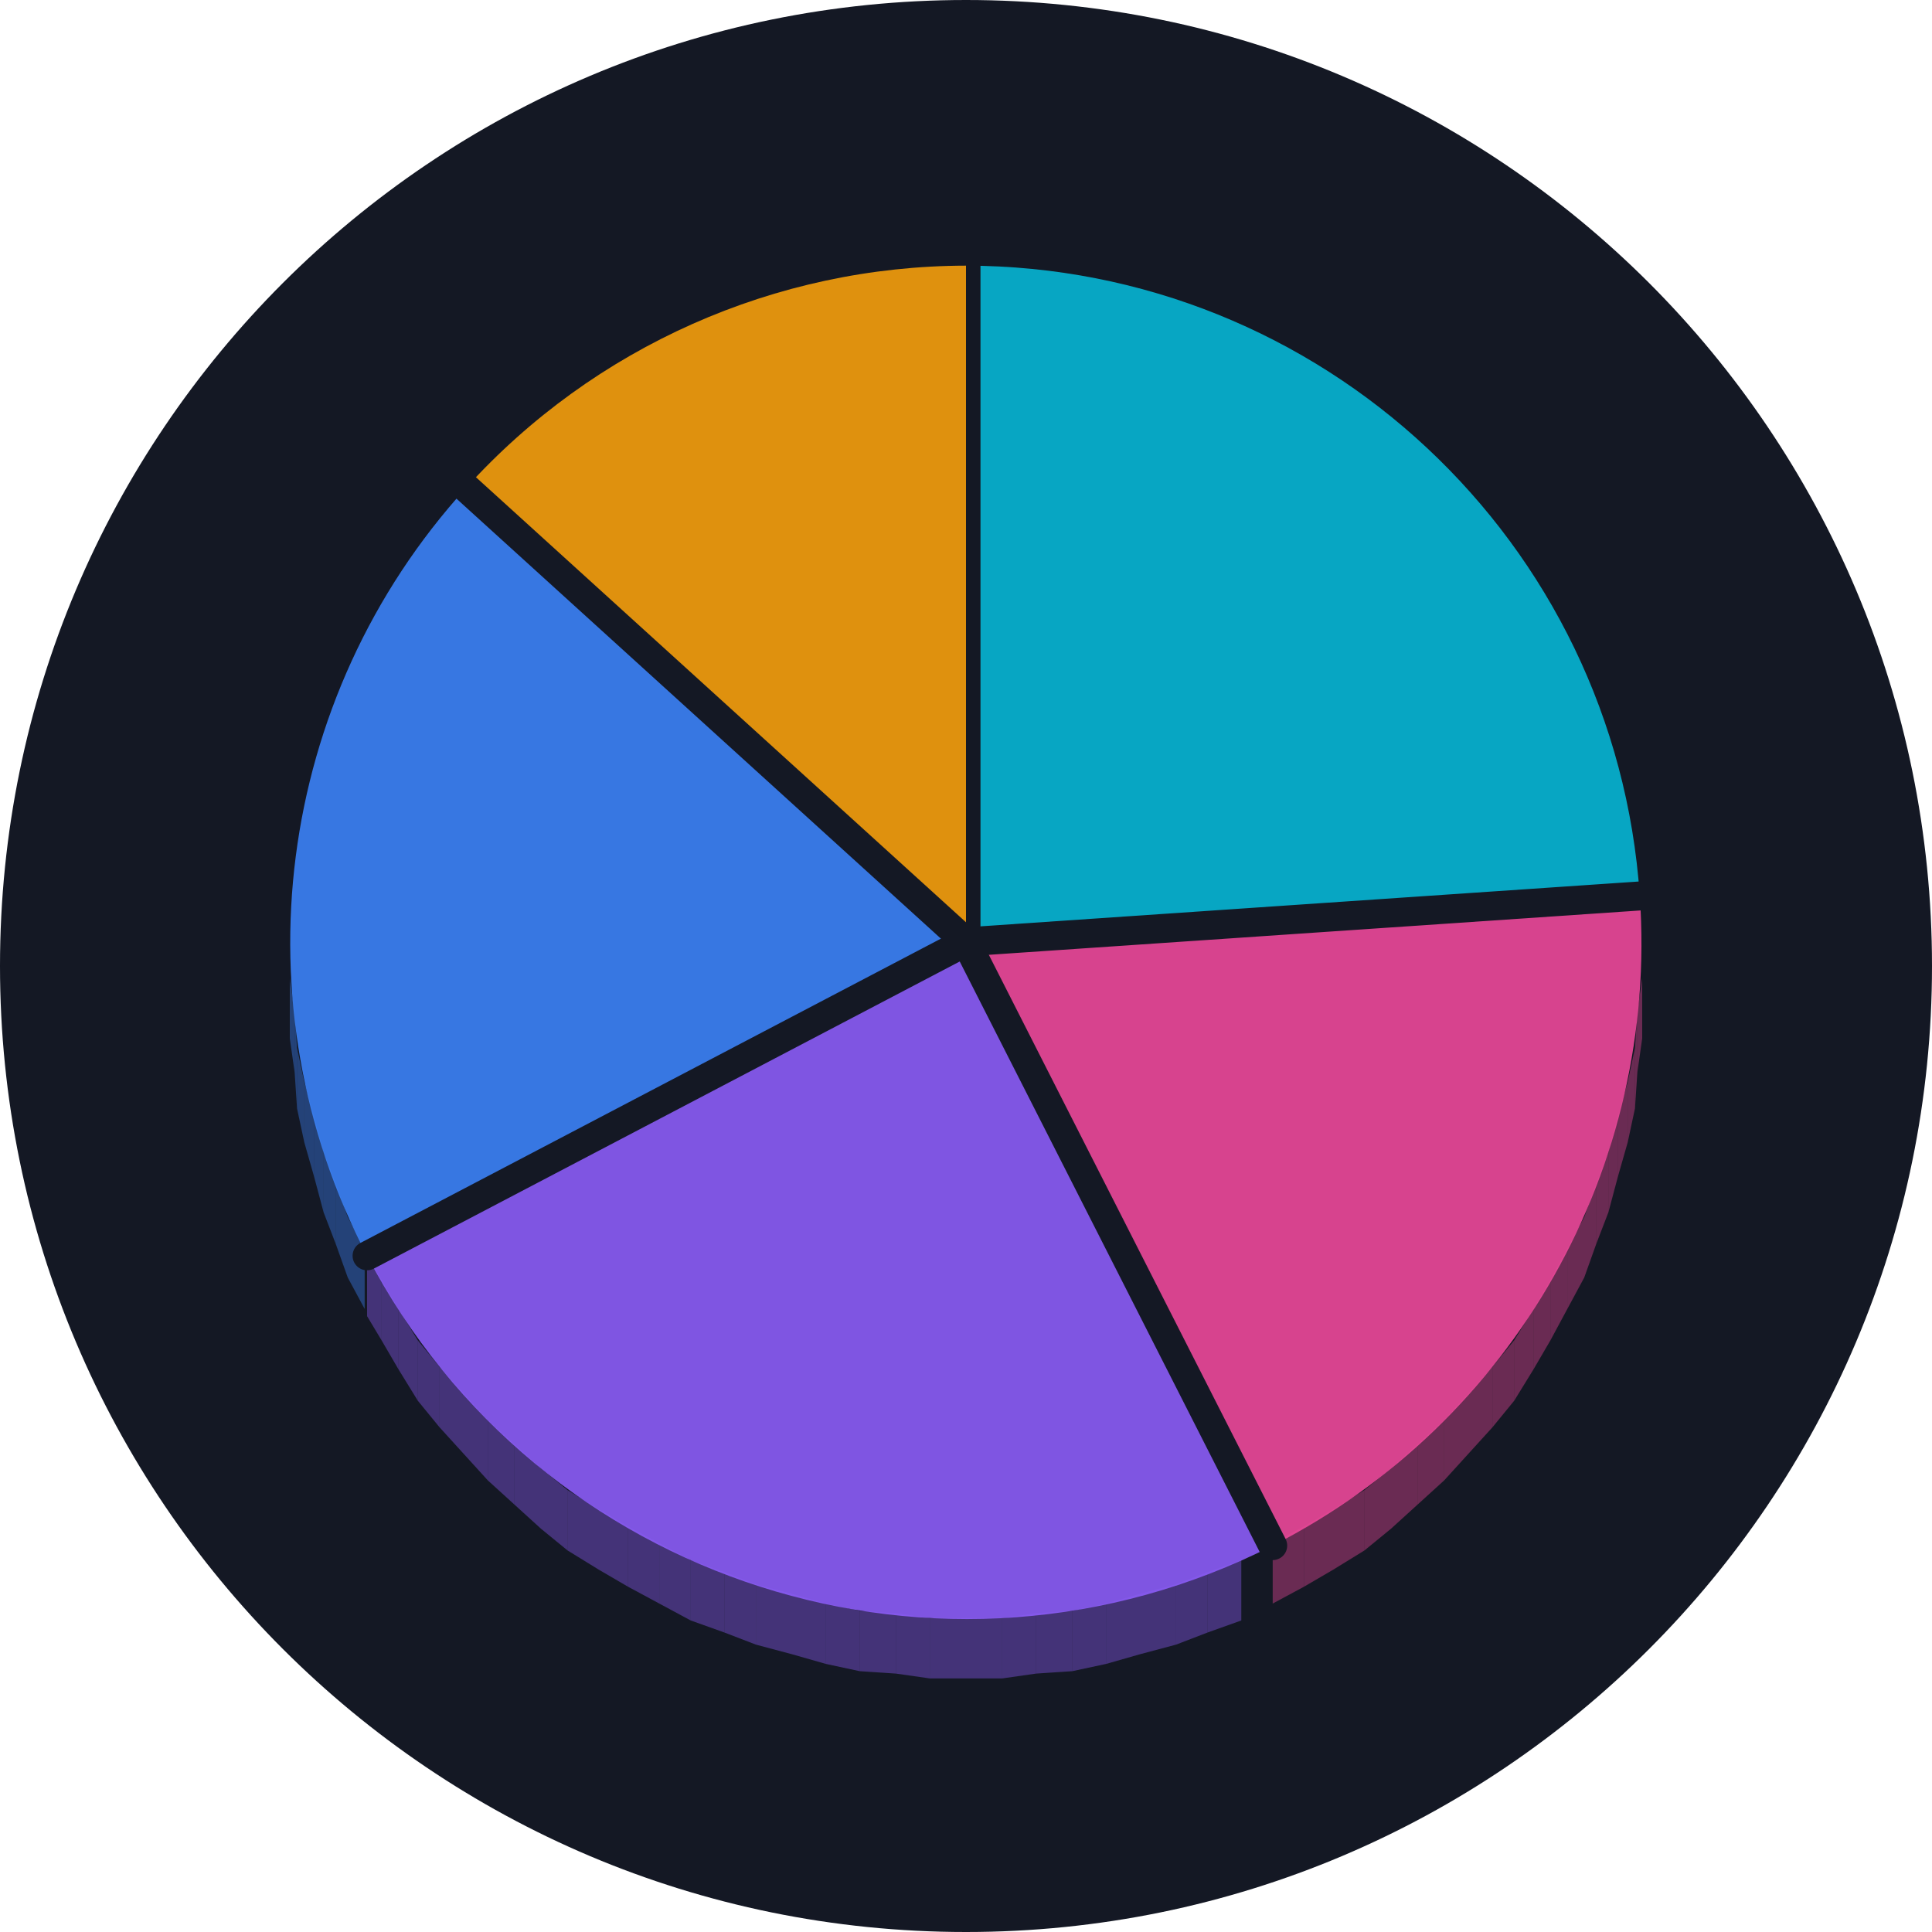
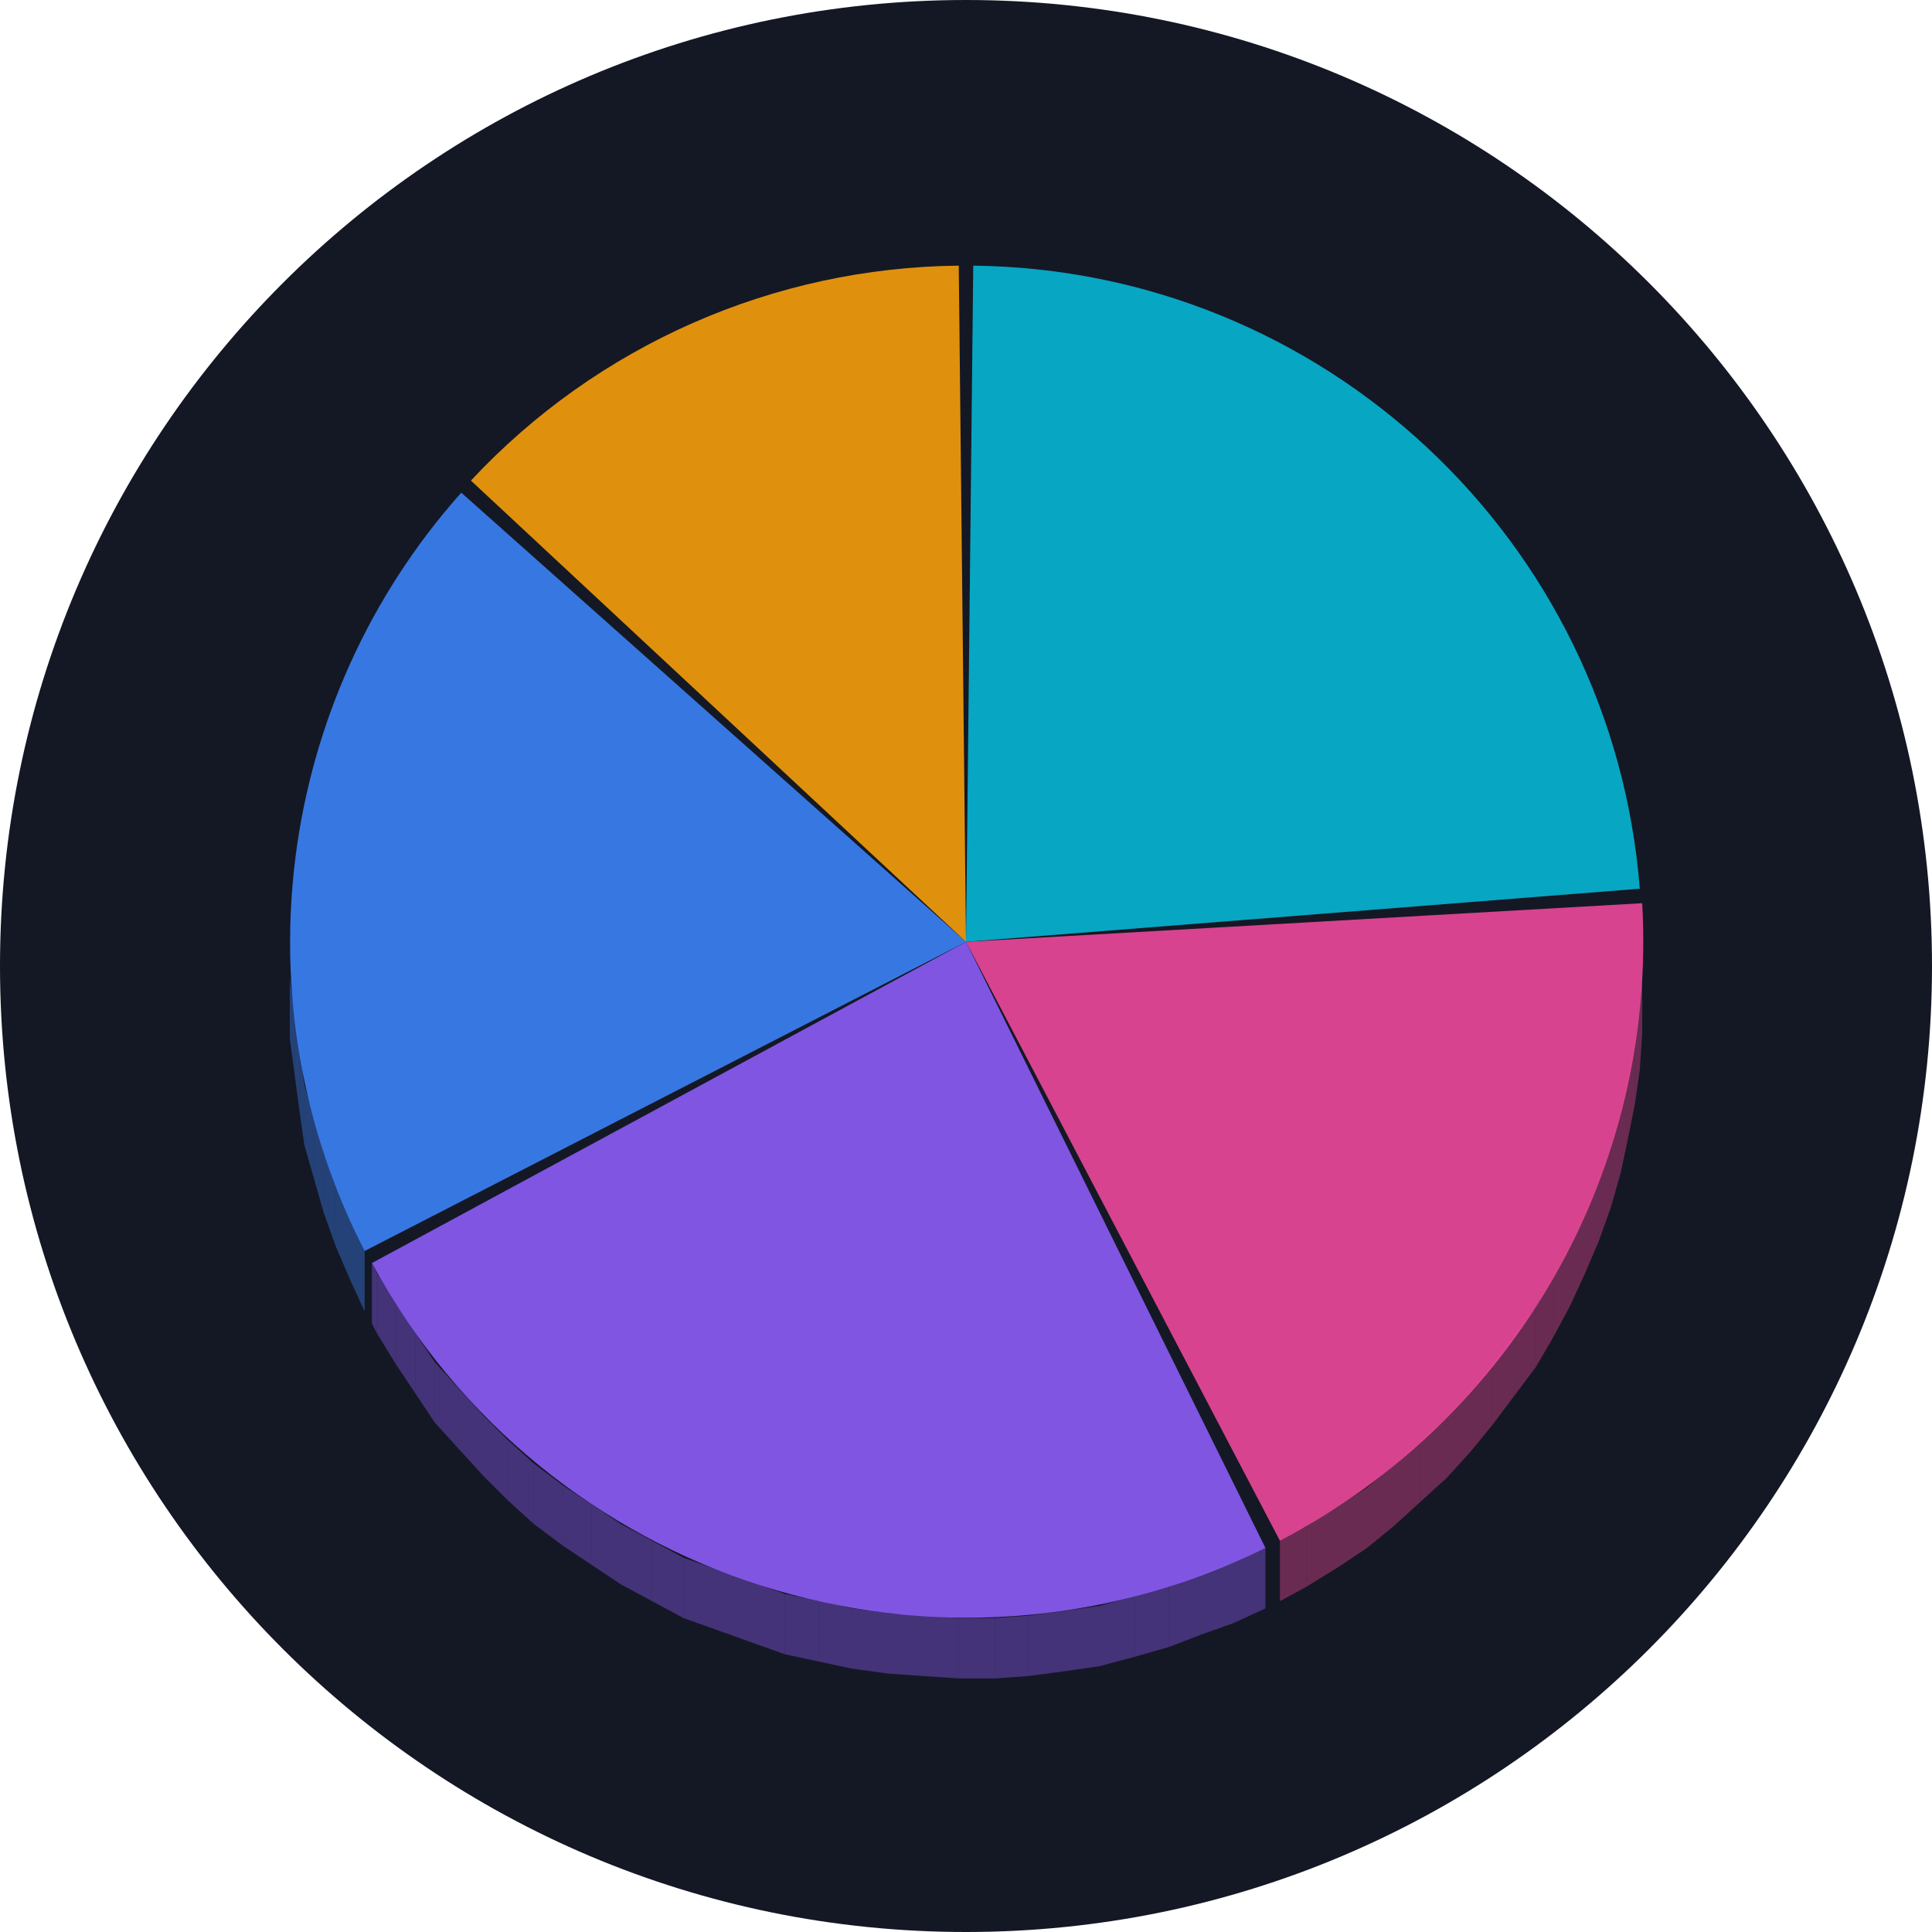
<svg xmlns="http://www.w3.org/2000/svg" viewBox="0 0 80 80" fill="none" width="40" height="40">
  <defs>
    <clipPath id="vc645088871">
      <circle cx="40" cy="40" r="40" />
    </clipPath>
  </defs>
  <g clip-path="url(#vc645088871)">
    <rect width="80" height="80" fill="#141824" />
-     <polygon points="68.0,39.0 68.0,40.5 68.0,43.0 68.0,41.5" fill="#ec4899" opacity="0.4" />
-     <polygon points="68.0,40.5 67.8,41.9 67.8,44.4 68.0,43.0" fill="#ec4899" opacity="0.4" />
-     <polygon points="67.8,41.9 67.7,43.4 67.7,45.9 67.8,44.4" fill="#ec4899" opacity="0.4" />
-     <polygon points="67.7,43.4 67.4,44.8 67.4,47.3 67.7,45.9" fill="#ec4899" opacity="0.4" />
-     <polygon points="67.4,44.8 67.0,46.2 67.0,48.7 67.4,47.3" fill="#ec4899" opacity="0.4" />
-     <polygon points="67.0,46.2 66.6,47.7 66.6,50.2 67.0,48.7" fill="#ec4899" opacity="0.4" />
-     <polygon points="66.6,47.7 66.1,49.0 66.1,51.5 66.6,50.2" fill="#ec4899" opacity="0.4" />
-     <polygon points="66.1,49.0 65.6,50.4 65.6,52.9 66.1,51.5" fill="#ec4899" opacity="0.4" />
-     <polygon points="65.6,50.4 64.9,51.7 64.9,54.2 65.6,52.9" fill="#ec4899" opacity="0.4" />
-     <polygon points="64.9,51.7 64.2,53.0 64.2,55.5 64.9,54.2" fill="#ec4899" opacity="0.4" />
-     <polygon points="64.2,53.0 63.5,54.2 63.5,56.7 64.2,55.5" fill="#ec4899" opacity="0.4" />
-     <polygon points="63.5,54.2 62.7,55.5 62.7,58.0 63.5,56.7" fill="#ec4899" opacity="0.4" />
-     <polygon points="62.7,55.5 61.8,56.6 61.8,59.1 62.7,58.0" fill="#ec4899" opacity="0.4" />
-     <polygon points="61.8,56.6 60.8,57.7 60.8,60.2 61.8,59.1" fill="#ec4899" opacity="0.4" />
-     <polygon points="60.8,57.7 59.8,58.8 59.8,61.3 60.8,60.2" fill="#ec4899" opacity="0.4" />
-     <polygon points="59.8,58.8 58.7,59.8 58.7,62.3 59.8,61.3" fill="#ec4899" opacity="0.4" />
-     <polygon points="58.7,59.8 57.6,60.8 57.6,63.3 58.7,62.3" fill="#ec4899" opacity="0.4" />
-     <polygon points="57.6,60.8 56.5,61.7 56.5,64.2 57.6,63.3" fill="#ec4899" opacity="0.4" />
-     <polygon points="56.5,61.7 55.2,62.5 55.2,65.0 56.5,64.2" fill="#ec4899" opacity="0.4" />
-     <polygon points="55.2,62.5 54.0,63.2 54.0,65.7 55.2,65.0" fill="#ec4899" opacity="0.4" />
-     <polygon points="54.0,63.2 52.7,63.9 52.7,66.4 54.0,65.7" fill="#ec4899" opacity="0.4" />
-     <polygon points="52.7,63.9 52.7,64.0 52.7,66.5 52.7,66.4" fill="#ec4899" opacity="0.4" />
-     <polygon points="51.4,64.6 50.0,65.1 50.0,67.6 51.4,67.1" fill="#8b5cf6" opacity="0.4" />
-     <polygon points="50.0,65.1 48.7,65.6 48.7,68.1 50.0,67.6" fill="#8b5cf6" opacity="0.4" />
-     <polygon points="48.7,65.6 47.2,66.0 47.2,68.5 48.7,68.1" fill="#8b5cf6" opacity="0.4" />
-     <polygon points="47.2,66.0 45.8,66.4 45.8,68.9 47.2,68.5" fill="#8b5cf6" opacity="0.4" />
-     <polygon points="45.8,66.4 44.4,66.7 44.4,69.2 45.8,68.9" fill="#8b5cf6" opacity="0.4" />
-     <polygon points="44.4,66.7 42.9,66.8 42.9,69.3 44.4,69.2" fill="#8b5cf6" opacity="0.4" />
-     <polygon points="42.9,66.8 41.5,67.0 41.5,69.5 42.9,69.3" fill="#8b5cf6" opacity="0.4" />
-     <polygon points="41.5,67.0 40.0,67.0 40.0,69.5 41.5,69.5" fill="#8b5cf6" opacity="0.4" />
-     <polygon points="40.0,67.0 38.5,67.0 38.5,69.5 40.0,69.5" fill="#8b5cf6" opacity="0.4" />
-     <polygon points="38.5,67.0 37.1,66.8 37.1,69.3 38.5,69.5" fill="#8b5cf6" opacity="0.4" />
-     <polygon points="37.1,66.8 35.6,66.7 35.6,69.2 37.1,69.3" fill="#8b5cf6" opacity="0.4" />
-     <polygon points="35.6,66.7 34.2,66.4 34.2,68.9 35.6,69.2" fill="#8b5cf6" opacity="0.4" />
-     <polygon points="34.2,66.4 32.8,66.0 32.8,68.5 34.2,68.9" fill="#8b5cf6" opacity="0.4" />
-     <polygon points="32.8,66.0 31.3,65.6 31.3,68.1 32.8,68.5" fill="#8b5cf6" opacity="0.4" />
-     <polygon points="31.3,65.6 30.0,65.1 30.0,67.6 31.3,68.1" fill="#8b5cf6" opacity="0.4" />
-     <polygon points="30.0,65.1 28.6,64.6 28.6,67.1 30.0,67.6" fill="#8b5cf6" opacity="0.4" />
-     <polygon points="28.6,64.6 27.3,63.9 27.3,66.4 28.6,67.1" fill="#8b5cf6" opacity="0.4" />
-     <polygon points="27.3,63.9 26.0,63.2 26.0,65.7 27.3,66.4" fill="#8b5cf6" opacity="0.4" />
-     <polygon points="26.0,63.2 24.8,62.5 24.8,65.0 26.0,65.7" fill="#8b5cf6" opacity="0.4" />
-     <polygon points="24.8,62.5 23.5,61.7 23.5,64.2 24.8,65.0" fill="#8b5cf6" opacity="0.4" />
-     <polygon points="23.5,61.7 22.4,60.8 22.4,63.3 23.5,64.2" fill="#8b5cf6" opacity="0.4" />
-     <polygon points="22.4,60.8 21.3,59.8 21.3,62.3 22.4,63.3" fill="#8b5cf6" opacity="0.4" />
-     <polygon points="21.3,59.8 20.2,58.8 20.2,61.3 21.3,62.3" fill="#8b5cf6" opacity="0.4" />
-     <polygon points="20.2,58.8 19.2,57.7 19.2,60.2 20.2,61.3" fill="#8b5cf6" opacity="0.4" />
-     <polygon points="19.2,57.7 18.2,56.6 18.2,59.1 19.2,60.2" fill="#8b5cf6" opacity="0.4" />
-     <polygon points="18.2,56.6 17.3,55.5 17.3,58.0 18.2,59.1" fill="#8b5cf6" opacity="0.4" />
-     <polygon points="17.3,55.5 16.5,54.2 16.5,56.7 17.3,58.0" fill="#8b5cf6" opacity="0.4" />
-     <polygon points="16.5,54.2 15.8,53.0 15.8,55.5 16.5,56.7" fill="#8b5cf6" opacity="0.4" />
-     <polygon points="15.8,53.0 15.2,52.0 15.2,54.5 15.8,55.5" fill="#8b5cf6" opacity="0.4" />
-     <polygon points="15.1,51.7 14.4,50.4 14.4,52.9 15.1,54.2" fill="#3b82f6" opacity="0.4" />
-     <polygon points="14.4,50.4 13.9,49.0 13.9,51.5 14.4,52.9" fill="#3b82f6" opacity="0.4" />
-     <polygon points="13.9,49.0 13.4,47.7 13.4,50.2 13.9,51.5" fill="#3b82f6" opacity="0.4" />
-     <polygon points="13.4,47.7 13.0,46.2 13.0,48.7 13.4,50.2" fill="#3b82f6" opacity="0.4" />
-     <polygon points="13.0,46.2 12.6,44.8 12.6,47.3 13.0,48.7" fill="#3b82f6" opacity="0.4" />
-     <polygon points="12.6,44.8 12.3,43.4 12.3,45.9 12.6,47.3" fill="#3b82f6" opacity="0.4" />
-     <polygon points="12.3,43.4 12.2,41.9 12.2,44.4 12.3,45.9" fill="#3b82f6" opacity="0.4" />
-     <polygon points="12.2,41.9 12.0,40.5 12.0,43.0 12.2,44.4" fill="#3b82f6" opacity="0.4" />
-     <polygon points="12.0,40.5 12.0,39.0 12.0,41.5 12.0,43.0" fill="#3b82f6" opacity="0.4" />
-     <path d="M40,39 L40.0,11.0 A28,28 0 0 1 67.9,37.1 Z" fill="#06b6d4" opacity="0.9" />
-     <line x1="40" y1="39" x2="40.0" y2="11.0" stroke="#141824" stroke-width="1.2" stroke-linecap="round" />
-     <path d="M40,39 L67.9,37.1 A28,28 0 0 1 52.7,64.0 Z" fill="#ec4899" opacity="0.9" />
-     <line x1="40" y1="39" x2="67.9" y2="37.1" stroke="#141824" stroke-width="1.2" stroke-linecap="round" />
-     <path d="M40,39 L52.7,64.0 A28,28 0 0 1 15.2,52.0 Z" fill="#8b5cf6" opacity="0.9" />
-     <line x1="40" y1="39" x2="52.7" y2="64.0" stroke="#141824" stroke-width="1.2" stroke-linecap="round" />
-     <path d="M40,39 L15.2,52.0 A28,28 0 0 1 19.3,20.2 Z" fill="#3b82f6" opacity="0.9" />
-     <line x1="40" y1="39" x2="15.2" y2="52.0" stroke="#141824" stroke-width="1.2" stroke-linecap="round" />
-     <path d="M40,39 L19.3,20.2 A28,28 0 0 1 40.0,11.0 Z" fill="#f59e0b" opacity="0.9" />
-     <line x1="40" y1="39" x2="19.3" y2="20.2" stroke="#141824" stroke-width="1.2" stroke-linecap="round" />
+     <polygon points="68.0,40.3 67.9,41.8 67.9,44.3 68.0,42.8" fill="#ec4899" opacity="0.4" />
+     <polygon points="67.9,41.8 67.7,43.2 67.7,45.7 67.9,44.3" fill="#ec4899" opacity="0.4" />
+     <polygon points="67.7,43.2 67.4,44.7 67.4,47.2 67.7,45.7" fill="#ec4899" opacity="0.4" />
+     <polygon points="67.4,44.7 67.1,46.1 67.1,48.6 67.4,47.2" fill="#ec4899" opacity="0.4" />
+     <polygon points="67.1,46.1 66.7,47.5 66.7,50.0 67.1,48.6" fill="#ec4899" opacity="0.4" />
+     <polygon points="66.7,47.5 66.2,48.9 66.2,51.4 66.7,50.0" fill="#ec4899" opacity="0.4" />
+     <polygon points="66.2,48.9 65.6,50.3 65.6,52.8 66.2,51.4" fill="#ec4899" opacity="0.4" />
+     <polygon points="65.6,50.3 65.0,51.6 65.0,54.1 65.6,52.8" fill="#ec4899" opacity="0.4" />
+     <polygon points="65.0,51.6 64.3,52.9 64.3,55.4 65.0,54.1" fill="#ec4899" opacity="0.4" />
+     <polygon points="64.3,52.9 63.6,54.1 63.6,56.6 64.3,55.4" fill="#ec4899" opacity="0.4" />
+     <polygon points="63.6,54.1 62.7,55.3 62.7,57.8 63.6,56.6" fill="#ec4899" opacity="0.4" />
+     <polygon points="62.7,55.3 61.8,56.5 61.8,59.0 62.7,57.8" fill="#ec4899" opacity="0.4" />
+     <polygon points="61.8,56.5 60.9,57.6 60.9,60.1 61.8,59.0" fill="#ec4899" opacity="0.4" />
+     <polygon points="60.9,57.6 59.9,58.7 59.9,61.2 60.9,60.1" fill="#ec4899" opacity="0.4" />
+     <polygon points="59.9,58.7 58.8,59.7 58.8,62.2 59.9,61.2" fill="#ec4899" opacity="0.4" />
+     <polygon points="58.8,59.7 57.7,60.7 57.7,63.2 58.8,62.2" fill="#ec4899" opacity="0.4" />
+     <polygon points="57.7,60.7 56.6,61.6 56.6,64.1 57.7,63.2" fill="#ec4899" opacity="0.4" />
+     <polygon points="56.6,61.6 55.4,62.4 55.4,64.9 56.6,64.1" fill="#ec4899" opacity="0.4" />
+     <polygon points="55.4,62.4 54.1,63.2 54.1,65.7 55.4,64.9" fill="#ec4899" opacity="0.4" />
+     <polygon points="54.1,63.2 53.0,63.8 53.0,66.3 54.1,65.7" fill="#ec4899" opacity="0.4" />
+     <polygon points="52.4,64.1 51.1,64.7 51.1,67.2 52.4,66.6" fill="#8b5cf6" opacity="0.4" />
+     <polygon points="51.1,64.7 49.7,65.2 49.7,67.7 51.1,67.2" fill="#8b5cf6" opacity="0.4" />
+     <polygon points="49.7,65.2 48.4,65.7 48.4,68.2 49.7,67.7" fill="#8b5cf6" opacity="0.4" />
+     <polygon points="48.4,65.7 47.0,66.1 47.0,68.6 48.4,68.2" fill="#8b5cf6" opacity="0.4" />
+     <polygon points="47.0,66.1 45.5,66.5 45.5,69.0 47.0,68.6" fill="#8b5cf6" opacity="0.4" />
+     <polygon points="45.5,66.5 44.1,66.7 44.1,69.2 45.5,69.0" fill="#8b5cf6" opacity="0.4" />
+     <polygon points="44.1,66.7 42.6,66.9 42.6,69.4 44.1,69.2" fill="#8b5cf6" opacity="0.4" />
+     <polygon points="42.6,66.9 41.2,67.0 41.2,69.5 42.6,69.4" fill="#8b5cf6" opacity="0.4" />
+     <polygon points="41.2,67.0 39.7,67.0 39.7,69.5 41.2,69.5" fill="#8b5cf6" opacity="0.4" />
+     <polygon points="39.7,67.0 38.2,66.9 38.2,69.4 39.7,69.5" fill="#8b5cf6" opacity="0.4" />
+     <polygon points="38.2,66.9 36.8,66.8 36.8,69.3 38.2,69.4" fill="#8b5cf6" opacity="0.4" />
+     <polygon points="36.8,66.8 35.3,66.6 35.3,69.1 36.8,69.3" fill="#8b5cf6" opacity="0.4" />
+     <polygon points="35.3,66.6 33.9,66.3 33.9,68.8 35.3,69.1" fill="#8b5cf6" opacity="0.4" />
+     <polygon points="33.9,66.3 32.5,66.0 32.5,68.5 33.9,68.8" fill="#8b5cf6" opacity="0.4" />
+     <polygon points="32.5,66.0 31.1,65.5 31.1,68.0 32.5,68.5" fill="#8b5cf6" opacity="0.4" />
+     <polygon points="31.1,65.5 29.7,65.0 29.7,67.5 31.1,68.0" fill="#8b5cf6" opacity="0.4" />
+     <polygon points="29.7,65.0 28.3,64.5 28.3,67.0 29.7,67.5" fill="#8b5cf6" opacity="0.4" />
+     <polygon points="28.3,64.5 27.0,63.8 27.0,66.3 28.3,67.0" fill="#8b5cf6" opacity="0.4" />
+     <polygon points="27.0,63.8 25.7,63.1 25.7,65.6 27.0,66.3" fill="#8b5cf6" opacity="0.4" />
+     <polygon points="25.7,63.1 24.5,62.3 24.5,64.8 25.7,65.6" fill="#8b5cf6" opacity="0.4" />
+     <polygon points="24.5,62.3 23.3,61.5 23.3,64.0 24.5,64.8" fill="#8b5cf6" opacity="0.4" />
+     <polygon points="23.3,61.5 22.1,60.6 22.1,63.1 23.3,64.0" fill="#8b5cf6" opacity="0.4" />
+     <polygon points="22.1,60.6 21.0,59.6 21.0,62.1 22.1,63.1" fill="#8b5cf6" opacity="0.4" />
+     <polygon points="21.0,59.6 20.0,58.6 20.0,61.1 21.0,62.1" fill="#8b5cf6" opacity="0.4" />
+     <polygon points="20.0,58.6 19.0,57.5 19.0,60.0 20.0,61.1" fill="#8b5cf6" opacity="0.4" />
+     <polygon points="19.0,57.5 18.0,56.4 18.0,58.9 19.0,60.0" fill="#8b5cf6" opacity="0.4" />
+     <polygon points="18.0,56.4 17.2,55.2 17.2,57.7 18.0,58.9" fill="#8b5cf6" opacity="0.4" />
+     <polygon points="17.2,55.2 16.4,54.0 16.4,56.5 17.2,57.7" fill="#8b5cf6" opacity="0.4" />
+     <polygon points="16.4,54.0 15.6,52.7 15.6,55.2 16.4,56.5" fill="#8b5cf6" opacity="0.4" />
+     <polygon points="15.6,52.7 15.4,52.3 15.4,54.8 15.6,55.2" fill="#8b5cf6" opacity="0.4" />
+     <polygon points="15.1,51.8 14.5,50.5 14.5,53.0 15.1,54.3" fill="#3b82f6" opacity="0.4" />
+     <polygon points="14.5,50.5 13.9,49.1 13.9,51.6 14.5,53.0" fill="#3b82f6" opacity="0.4" />
+     <polygon points="13.9,49.1 13.4,47.7 13.4,50.2 13.9,51.6" fill="#3b82f6" opacity="0.4" />
+     <polygon points="13.4,47.7 13.0,46.3 13.0,48.8 13.4,50.2" fill="#3b82f6" opacity="0.4" />
+     <polygon points="13.0,46.3 12.6,44.9 12.6,47.4 13.0,48.8" fill="#3b82f6" opacity="0.4" />
+     <polygon points="12.6,44.9 12.4,43.5 12.4,46.0 12.6,47.4" fill="#3b82f6" opacity="0.4" />
+     <polygon points="12.4,43.5 12.2,42.0 12.2,44.5 12.4,46.0" fill="#3b82f6" opacity="0.4" />
+     <polygon points="12.2,42.0 12.0,40.5 12.0,43.0 12.2,44.5" fill="#3b82f6" opacity="0.4" />
+     <polygon points="12.0,40.5 12.0,39.1 12.0,41.6 12.0,43.0" fill="#3b82f6" opacity="0.4" />
+     <path d="M40,39 L40.3,11.0 A28,28 0 0 1 67.9,36.8 Z" fill="#06b6d4" opacity="0.9" />
+     <path d="M40,39 L68.0,37.4 A28,28 0 0 1 53.0,63.8 Z" fill="#ec4899" opacity="0.9" />
+     <path d="M40,39 L52.4,64.1 A28,28 0 0 1 15.4,52.3 Z" fill="#8b5cf6" opacity="0.9" />
+     <path d="M40,39 L15.1,51.8 A28,28 0 0 1 19.1,20.4 Z" fill="#3b82f6" opacity="0.9" />
+     <path d="M40,39 L19.5,19.9 A28,28 0 0 1 39.7,11.0 Z" fill="#f59e0b" opacity="0.9" />
  </g>
</svg>
